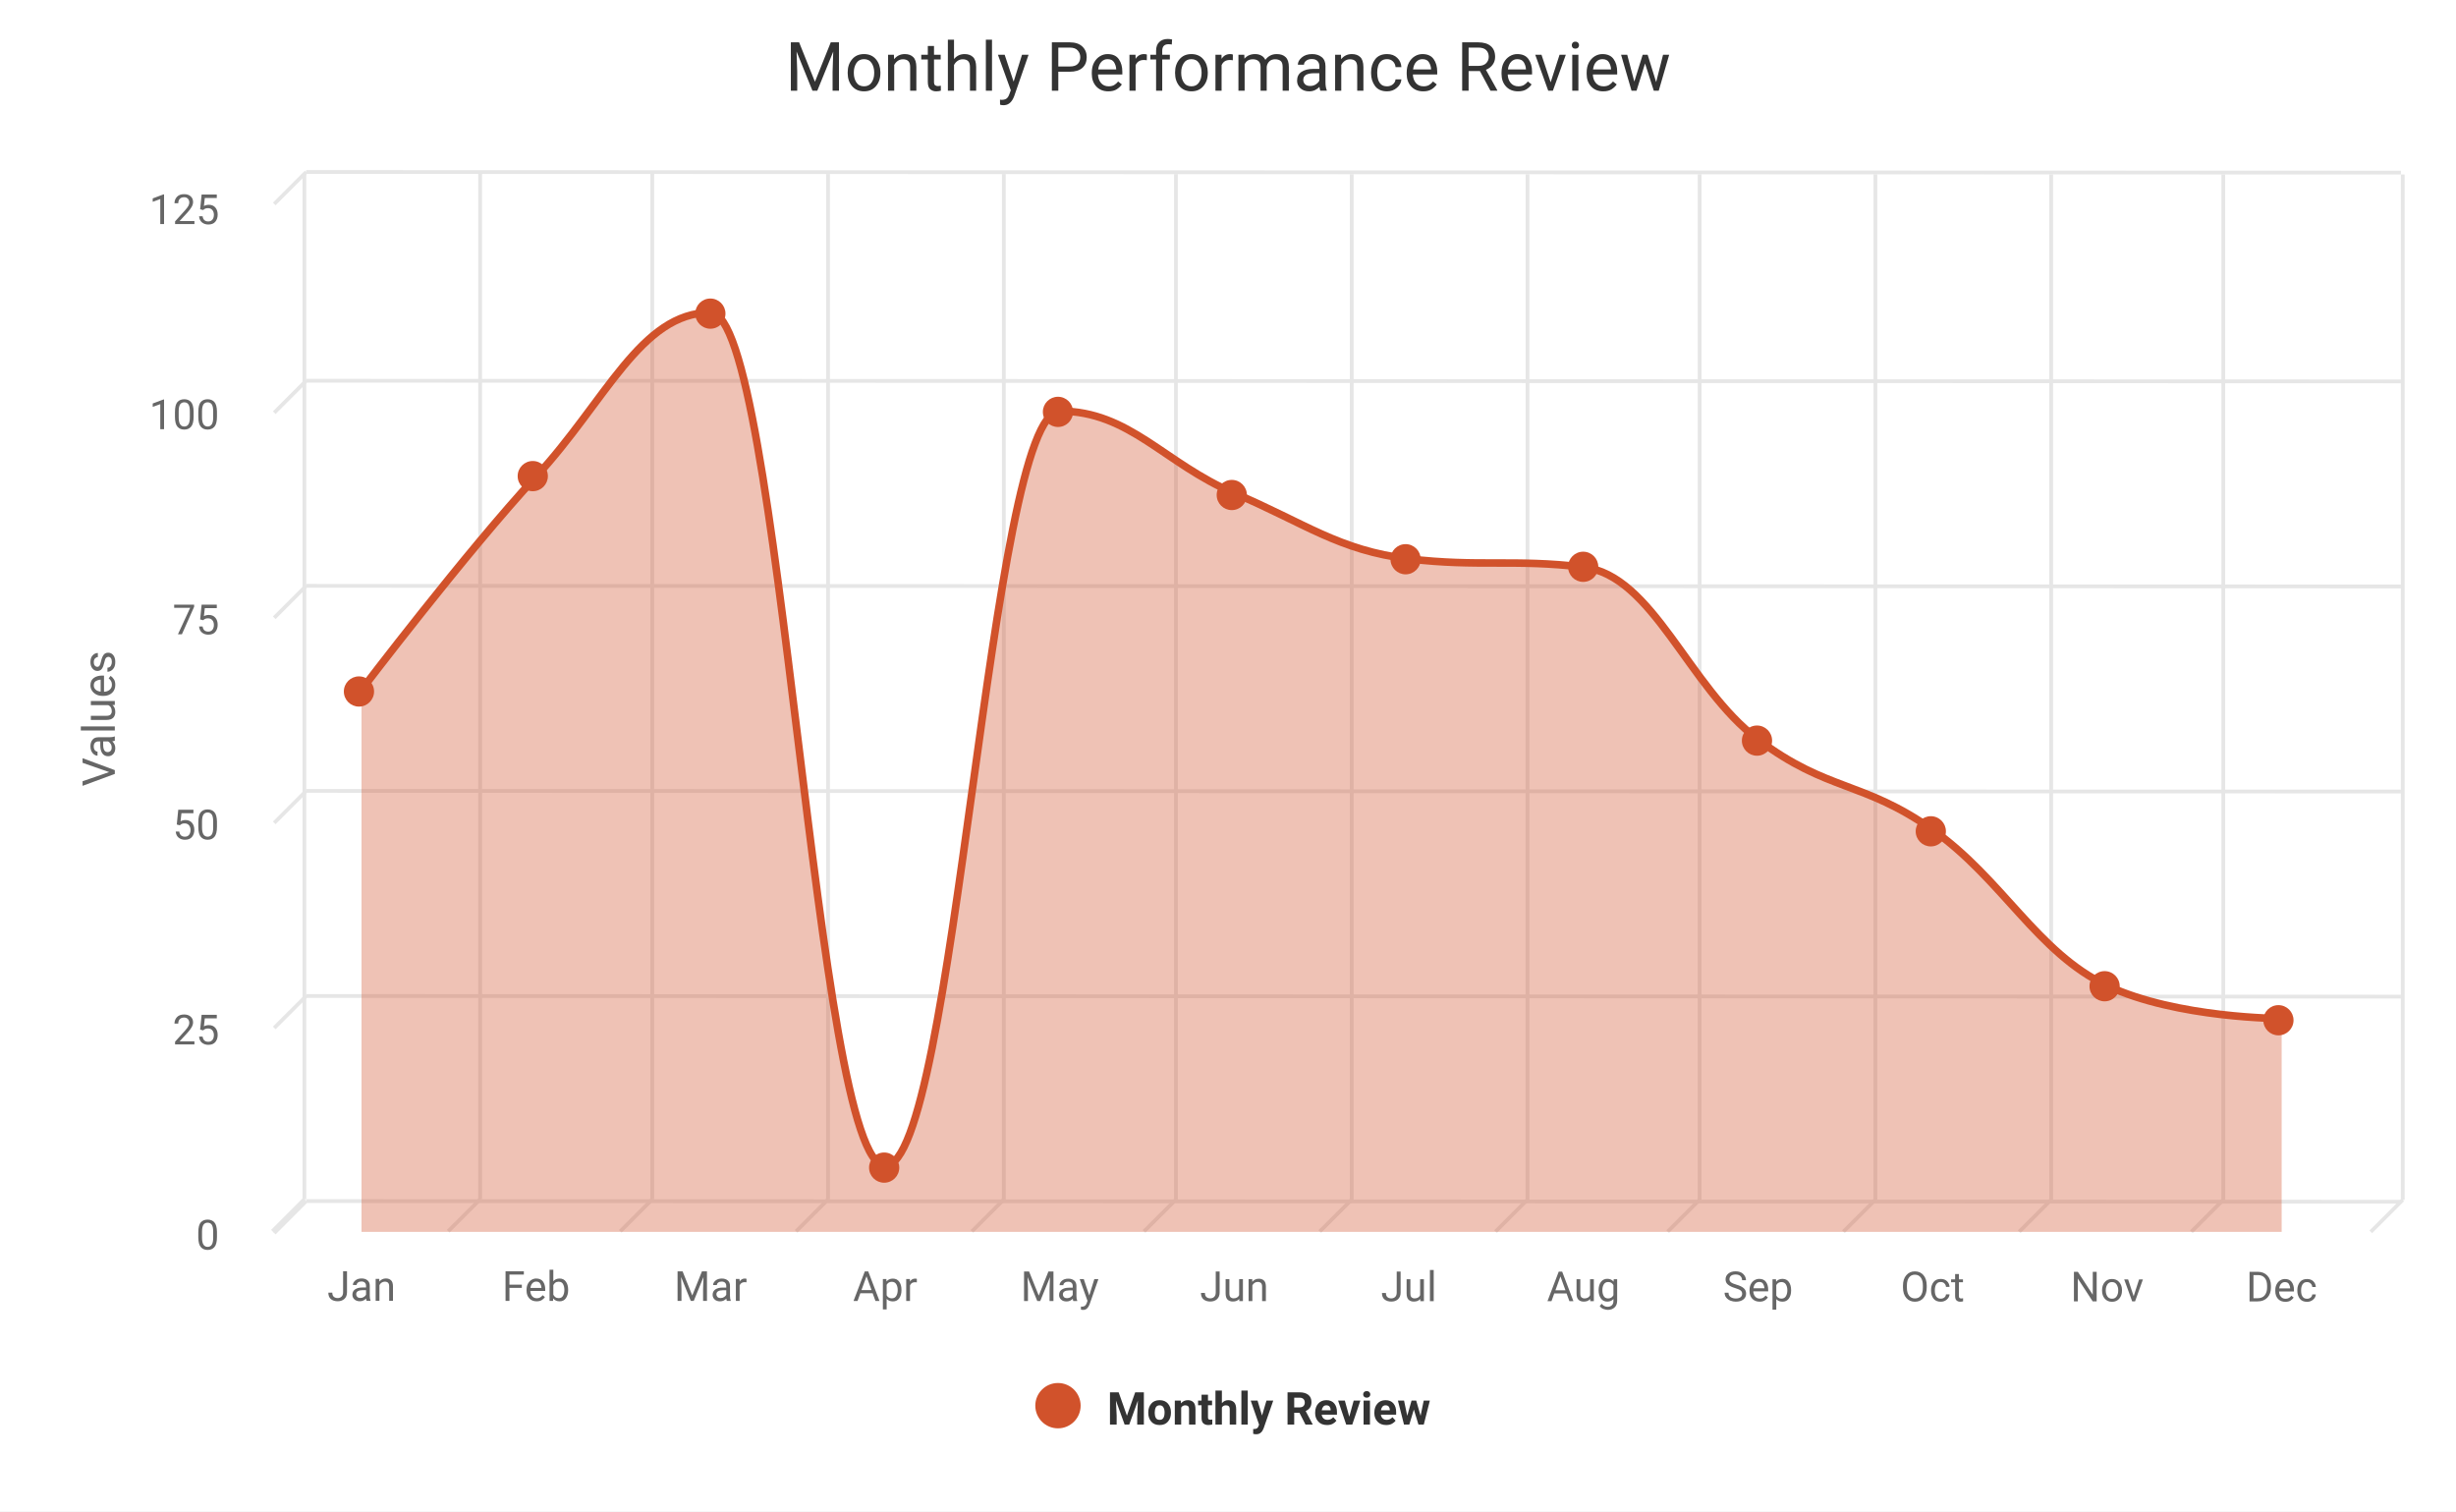
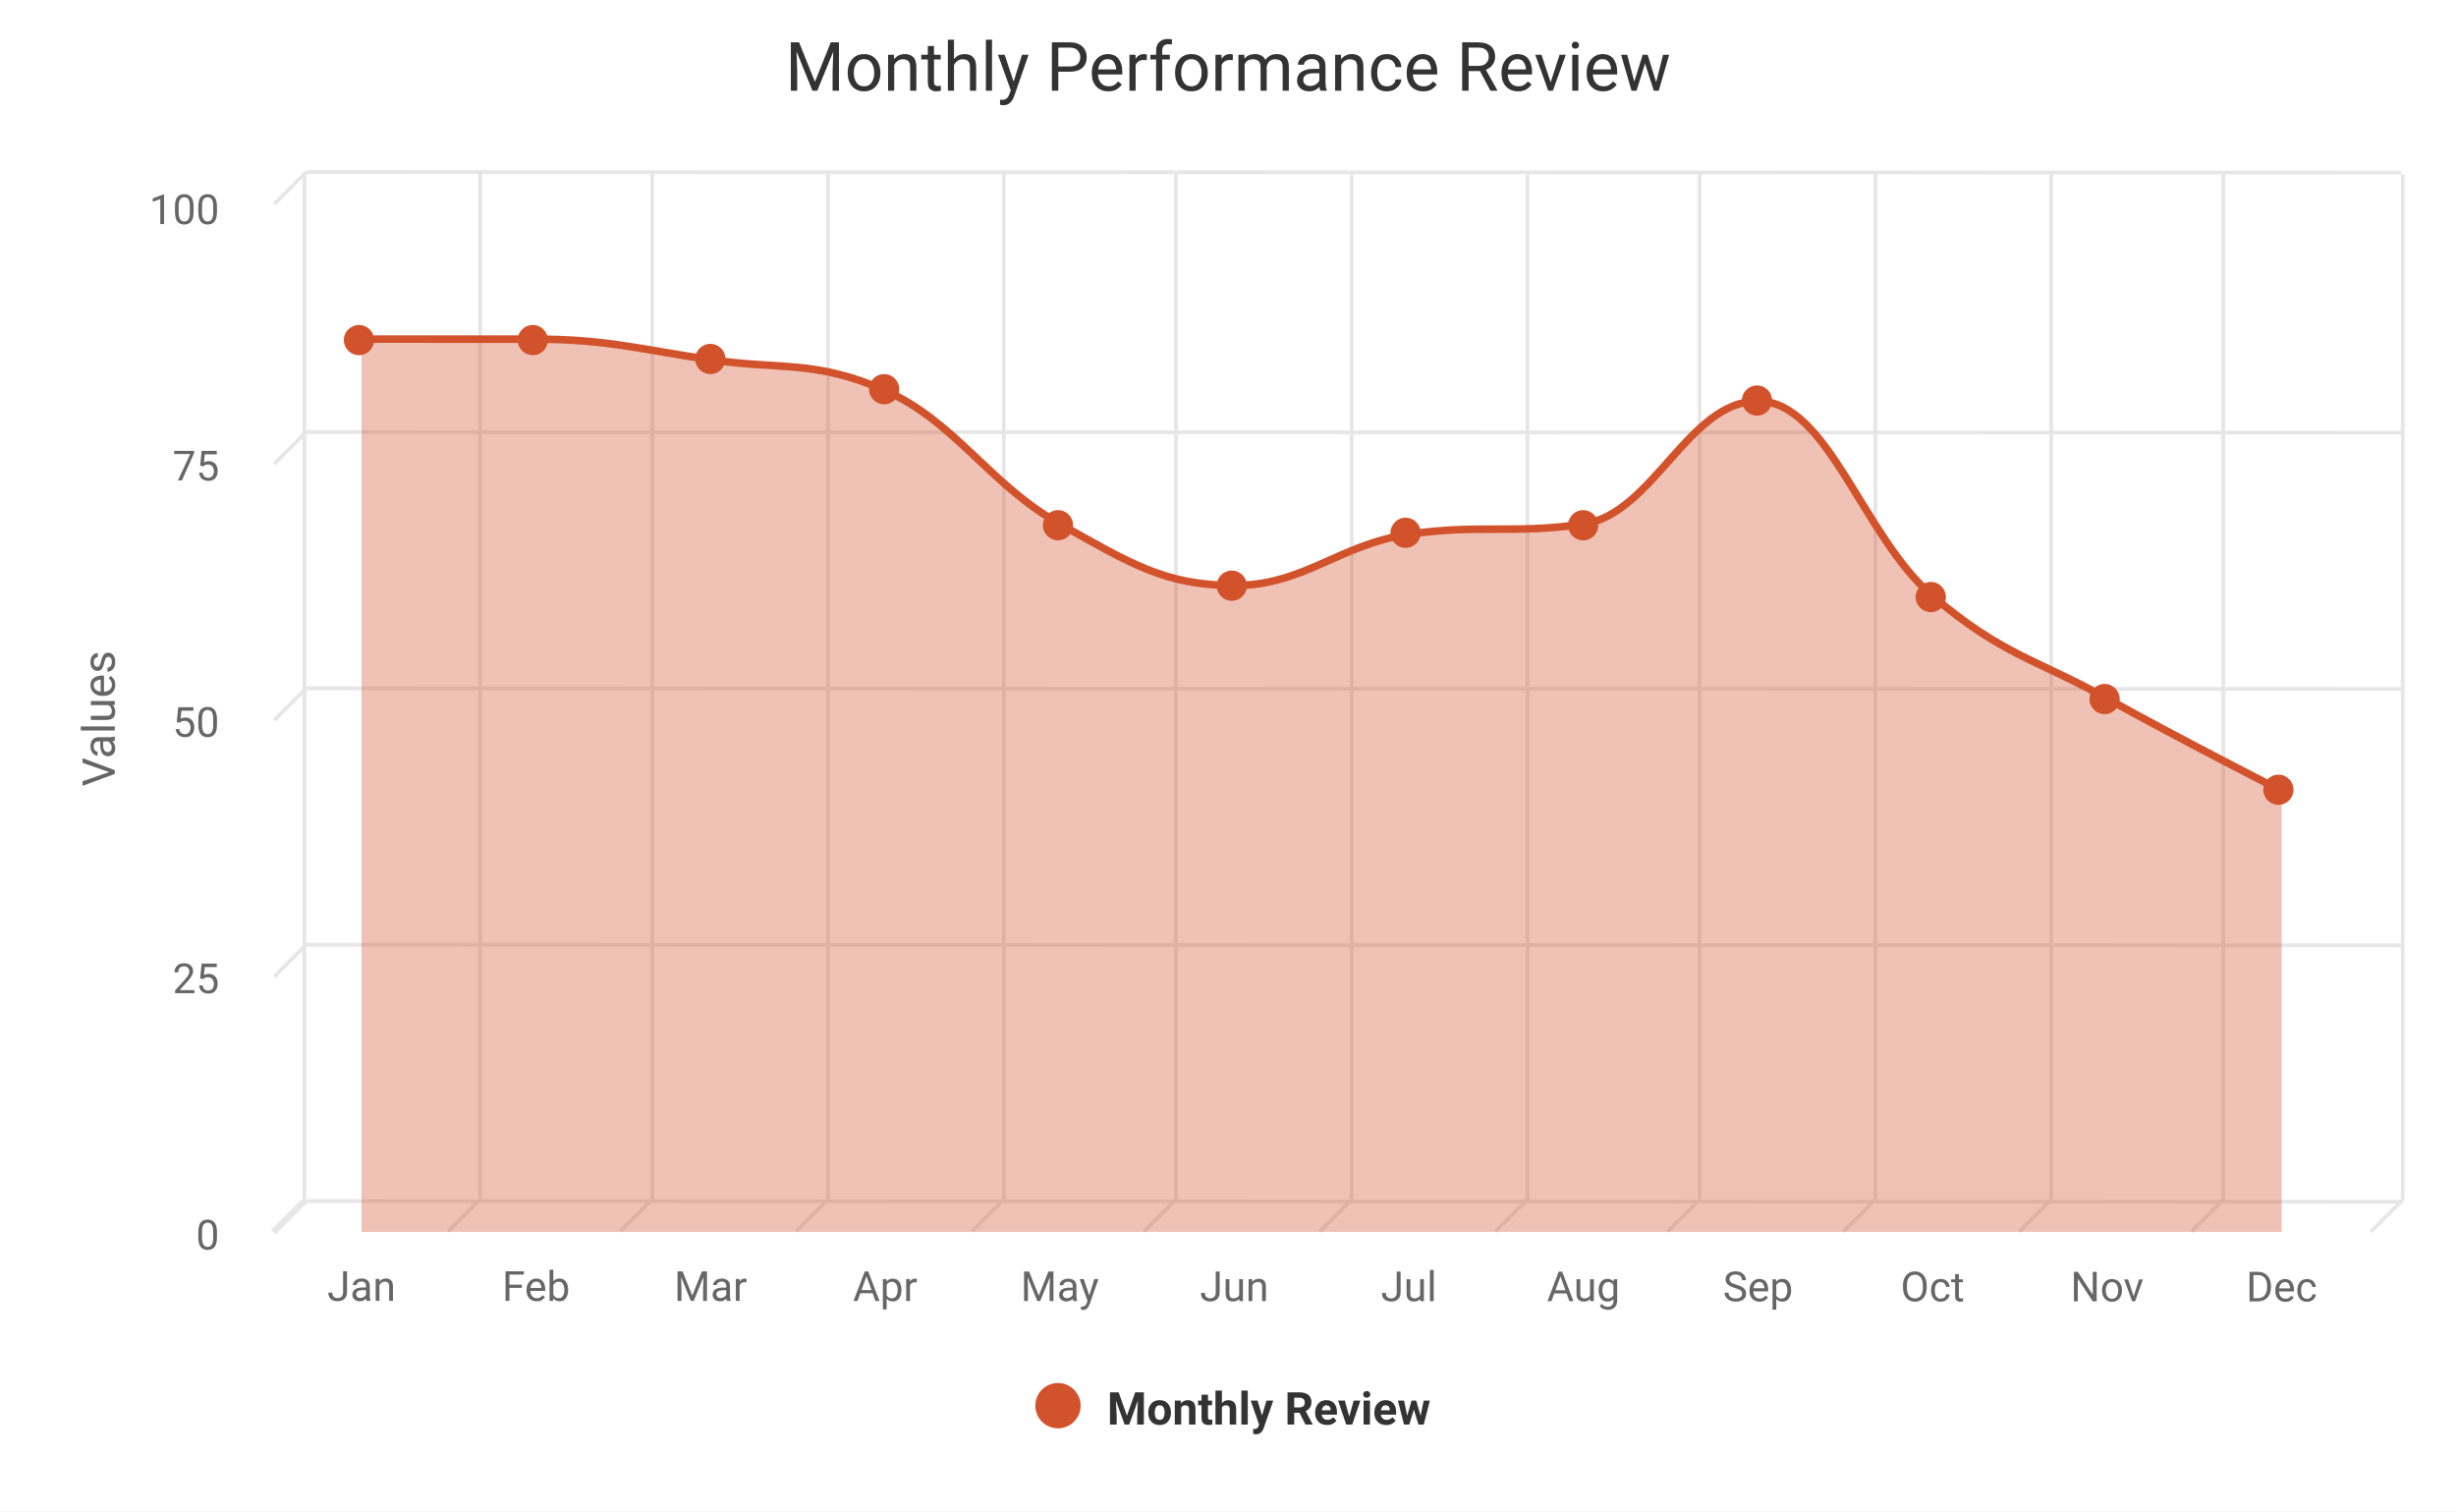
<svg xmlns="http://www.w3.org/2000/svg" version="1.1" class="highcharts-root" style="font-family: Roboto; font-size: 12px;" width="650" height="400" viewBox="0 0 650 400" aria-label="Interactive chart" aria-hidden="false">
  <defs aria-hidden="true">
-     <clipPath id="highcharts-rqmbkfw-5158-">
+     <clipPath id="highcharts-jren4wh-1642-">
      <rect x="0" y="0" width="650" height="400" fill="none" />
    </clipPath>
-     <clipPath id="highcharts-rqmbkfw-5171-">
+     <clipPath id="highcharts-jren4wh-1655-">
      <rect x="0" y="0" width="650" height="400" fill="none" />
    </clipPath>
  </defs>
  <rect fill="#ffffff" class="highcharts-background" x="0" y="0" width="650" height="400" rx="0" ry="0" aria-hidden="true" />
  <g stroke-linejoin="round" class="highcharts-3d-frame highcharts-3d-frame-bottom" data-z-index="-1000" aria-hidden="true">
    <path fill="none" d="M 71.613 326.8 L 626.96 326.969 L 635.435 318.495 L 80.088 318.326 Z" visibility="hidden" />
    <path fill="none" d="M 81.04 317.374 L 635.418 317.543 L 626.96 326 L 72.582 325.831 Z" />
    <path fill="none" d="M 71.613 326.8 L 80.088 318.326 L 81.04 317.374 L 72.582 325.831 Z" visibility="hidden" />
    <path fill="none" d="M 635.435 318.495 L 626.96 326.969 L 626.96 326 L 635.418 317.543 Z" />
    <path fill="none" d="M 626.96 326.969 L 71.613 326.8 L 72.582 325.831 L 626.96 326 Z" />
    <path fill="none" d="M 80.088 318.326 L 635.435 318.495 L 635.418 317.543 L 81.04 317.374 Z" visibility="hidden" />
  </g>
  <g stroke-linejoin="round" class="highcharts-3d-frame highcharts-3d-frame-left" data-z-index="-1000" aria-hidden="true">
    <path fill="none" d="M 71.613 326.8 L 72.582 325.831 L 81.04 317.374 L 80.088 318.326 Z" visibility="hidden" />
    <path fill="none" d="M 80.088 45.983 L 81.04 46 L 72.582 54.457 L 71.613 54.457 Z" />
    <path fill="none" d="M 80.088 318.326 L 80.088 45.983 L 71.613 54.457 L 71.613 326.8 Z" visibility="hidden" />
    <path fill="none" d="M 81.04 46 L 81.04 317.374 L 72.582 325.831 L 72.582 54.457 Z" />
    <path fill="none" d="M 71.613 326.8 L 71.613 54.457 L 72.582 54.457 L 72.582 325.831 Z" />
    <path fill="none" d="M 80.088 45.983 L 80.088 318.326 L 81.04 317.374 L 81.04 46 Z" visibility="hidden" />
  </g>
  <g stroke-linejoin="round" class="highcharts-3d-frame highcharts-3d-frame-back" data-z-index="-1000" aria-hidden="true">
    <path fill="none" d="M 635.435 318.495 L 80.088 318.326 L 81.04 317.374 L 635.418 317.543 Z" visibility="hidden" />
    <path fill="none" d="M 80.088 45.983 L 635.435 46.152 L 635.418 46.169 L 81.04 46 Z" />
    <path fill="none" d="M 80.088 318.326 L 80.088 45.983 L 81.04 46 L 81.04 317.374 Z" visibility="hidden" />
    <path fill="none" d="M 635.435 46.152 L 635.435 318.495 L 635.418 317.543 L 635.418 46.169 Z" />
    <path fill="none" d="M 81.04 46 L 635.418 46.169 L 635.418 317.543 L 81.04 317.374 Z" />
    <path fill="none" d="M 80.088 318.326 L 635.435 318.495 L 635.435 46.152 L 80.088 45.983 Z" visibility="hidden" />
  </g>
  <rect fill="none" class="highcharts-plot-background" x="68" y="46" width="572" height="280" aria-hidden="true" />
  <g class="highcharts-pane-group" data-z-index="0" aria-hidden="true" />
  <g class="highcharts-grid highcharts-xaxis-grid" data-z-index="1" aria-hidden="true">
    <path fill="none" stroke="#e6e6e6" stroke-width="1" stroke-dasharray="none" data-z-index="1" class="highcharts-grid-line" d="M 127.077 46.014 L 127.077 317.388 M 118.618 325.845 L 127.077 317.388" opacity="1" />
    <path fill="none" stroke="#e6e6e6" stroke-width="1" stroke-dasharray="none" data-z-index="1" class="highcharts-grid-line" d="M 172.629 46.028 L 172.629 317.402 M 164.17 325.859 L 172.629 317.402" opacity="1" />
    <path fill="none" stroke="#e6e6e6" stroke-width="1" stroke-dasharray="none" data-z-index="1" class="highcharts-grid-line" d="M 219.15 46.042 L 219.15 317.416 M 210.692 325.873 L 219.15 317.416" opacity="1" />
    <path fill="none" stroke="#e6e6e6" stroke-width="1" stroke-dasharray="none" data-z-index="1" class="highcharts-grid-line" d="M 265.671 46.056 L 265.671 317.43 M 257.213 325.887 L 265.671 317.43" opacity="1" />
    <path fill="none" stroke="#e6e6e6" stroke-width="1" stroke-dasharray="none" data-z-index="1" class="highcharts-grid-line" d="M 311.224 46.07 L 311.224 317.444 M 302.765 325.901 L 311.224 317.444" opacity="1" />
    <path fill="none" stroke="#e6e6e6" stroke-width="1" stroke-dasharray="none" data-z-index="1" class="highcharts-grid-line" d="M 357.745 46.084 L 357.745 317.458 M 349.286 325.915 L 357.745 317.458" opacity="1" />
    <path fill="none" stroke="#e6e6e6" stroke-width="1" stroke-dasharray="none" data-z-index="1" class="highcharts-grid-line" d="M 404.266 46.098 L 404.266 317.472 M 395.807 325.93 L 404.266 317.472" opacity="1" />
    <path fill="none" stroke="#e6e6e6" stroke-width="1" stroke-dasharray="none" data-z-index="1" class="highcharts-grid-line" d="M 449.818 46.112 L 449.818 317.486 M 441.359 325.943 L 449.818 317.486" opacity="1" />
    <path fill="none" stroke="#e6e6e6" stroke-width="1" stroke-dasharray="none" data-z-index="1" class="highcharts-grid-line" d="M 496.339 46.127 L 496.339 317.5 M 487.881 325.958 L 496.339 317.5" opacity="1" />
    <path fill="none" stroke="#e6e6e6" stroke-width="1" stroke-dasharray="none" data-z-index="1" class="highcharts-grid-line" d="M 542.86 46.141 L 542.86 317.514 M 534.402 325.972 L 542.86 317.514" opacity="1" />
    <path fill="none" stroke="#e6e6e6" stroke-width="1" stroke-dasharray="none" data-z-index="1" class="highcharts-grid-line" d="M 588.412 46.155 L 588.412 317.528 M 579.954 325.986 L 588.412 317.528" opacity="1" />
    <path fill="none" stroke="#e6e6e6" stroke-width="1" stroke-dasharray="none" data-z-index="1" class="highcharts-grid-line" d="M 635.903 46.169 L 635.903 317.543 M 627.444 326 L 635.903 317.543" opacity="1" />
    <path fill="none" stroke="#e6e6e6" stroke-width="1" stroke-dasharray="none" data-z-index="1" class="highcharts-grid-line" d="M 80.556 46 L 80.556 317.374 M 72.097 325.831 L 80.556 317.374" opacity="1" />
  </g>
  <g class="highcharts-grid highcharts-zaxis-grid" data-z-index="1" aria-hidden="true" />
  <g class="highcharts-grid highcharts-yaxis-grid" data-z-index="1" aria-hidden="true">
    <path fill="none" stroke="#e6e6e6" stroke-width="1" stroke-dasharray="none" data-z-index="1" class="highcharts-grid-line" d="M 81.04 317.858 L 635.418 318.027 M 72.582 326.316 L 81.04 317.858" opacity="1" />
-     <path fill="none" stroke="#e6e6e6" stroke-width="1" stroke-dasharray="none" data-z-index="1" class="highcharts-grid-line" d="M 81.04 263.584 L 635.418 263.752 M 72.582 272.041 L 81.04 263.584" opacity="1" />
-     <path fill="none" stroke="#e6e6e6" stroke-width="1" stroke-dasharray="none" data-z-index="1" class="highcharts-grid-line" d="M 81.04 209.309 L 635.418 209.478 M 72.582 217.766 L 81.04 209.309" opacity="1" />
-     <path fill="none" stroke="#e6e6e6" stroke-width="1" stroke-dasharray="none" data-z-index="1" class="highcharts-grid-line" d="M 81.04 155.034 L 635.418 155.203 M 72.582 163.491 L 81.04 155.034" opacity="1" />
-     <path fill="none" stroke="#e6e6e6" stroke-width="1" stroke-dasharray="none" data-z-index="1" class="highcharts-grid-line" d="M 81.04 100.759 L 635.418 100.928 M 72.582 109.217 L 81.04 100.759" opacity="1" />
+     <path fill="none" stroke="#e6e6e6" stroke-width="1" stroke-dasharray="none" data-z-index="1" class="highcharts-grid-line" d="M 81.04 250.015 L 635.418 250.184 M 72.582 258.472 L 81.04 250.015" opacity="1" />
+     <path fill="none" stroke="#e6e6e6" stroke-width="1" stroke-dasharray="none" data-z-index="1" class="highcharts-grid-line" d="M 81.04 182.171 L 635.418 182.34 M 72.582 190.629 L 81.04 182.171" opacity="1" />
+     <path fill="none" stroke="#e6e6e6" stroke-width="1" stroke-dasharray="none" data-z-index="1" class="highcharts-grid-line" d="M 81.04 114.328 L 635.418 114.497 M 72.582 122.785 L 81.04 114.328" opacity="1" />
    <path fill="none" stroke="#e6e6e6" stroke-width="1" stroke-dasharray="none" data-z-index="1" class="highcharts-grid-line" d="M 81.04 45.515 L 635.418 45.684 M 72.582 53.973 L 81.04 45.515" opacity="1" />
  </g>
  <rect fill="none" class="highcharts-plot-border" data-z-index="1" x="68" y="46" width="572" height="280" aria-hidden="true" />
  <g class="highcharts-axis highcharts-xaxis" data-z-index="2" aria-hidden="true">
    <path fill="none" class="highcharts-axis-line" stroke="#ccd6eb" stroke-width="1" data-z-index="7" d="M 0 0" />
  </g>
  <g class="highcharts-axis highcharts-zaxis" data-z-index="2" aria-hidden="true">
    <path fill="none" class="highcharts-axis-line" data-z-index="7" d="M 0 0" />
  </g>
  <g class="highcharts-axis highcharts-yaxis" data-z-index="2" aria-hidden="true">
    <text x="30.385" data-z-index="7" text-anchor="middle" transform="translate(0,0) rotate(270 30.3852 190.1442)" class="highcharts-axis-title" style="color: rgb(102, 102, 102); fill: rgb(102, 102, 102);" y="190.144" z="12.577">Values</text>
    <path fill="none" class="highcharts-axis-line" data-z-index="7" d="M 0 0" />
  </g>
  <g class="highcharts-series-group" data-z-index="3" aria-hidden="false">
-     <g class="highcharts-series highcharts-series-0 highcharts-areaspline-series" data-z-index="0.1" opacity="1" transform="translate(68,46) scale(1 1)" clip-path="url(#highcharts-rqmbkfw-5171-)" aria-hidden="true">
-       <path fill="rgb(209,82,43)" fill-opacity="0.35" d="M 27.681 136.553 C 27.681 136.553 55.4 100.089 73.879 80.121 C 92.358 60.154 101.598 36.715 120.077 36.715 C 138.556 36.715 147.796 262.512 166.275 262.512 C 184.755 262.512 193.994 62.795 212.473 62.795 C 230.953 62.795 240.192 76.698 258.672 84.519 C 277.151 92.341 286.39 99.716 304.87 101.901 C 323.349 104.086 332.589 101.901 351.068 104.086 C 369.547 106.272 378.787 135.791 397.266 149.691 C 415.745 163.591 424.985 160.555 443.464 173.586 C 461.943 186.618 471.183 206.151 489.662 214.849 C 508.142 223.547 535.861 223.547 535.861 223.547 L 535.861 280 C 535.861 280 508.142 280 489.662 280 C 471.183 280 461.943 280 443.464 280 C 424.985 280 415.745 280 397.266 280 C 378.787 280 369.547 280 351.068 280 C 332.589 280 323.349 280 304.87 280 C 286.39 280 277.151 280 258.672 280 C 240.192 280 230.953 280 212.473 280 C 193.994 280 184.755 280 166.275 280 C 147.796 280 138.556 280 120.077 280 C 101.598 280 92.358 280 73.879 280 C 55.4 280 27.681 280 27.681 280 Z" class="highcharts-area" data-z-index="0" />
-       <path fill="none" d="M 27.681 136.553 C 27.681 136.553 55.4 100.089 73.879 80.121 C 92.358 60.154 101.598 36.715 120.077 36.715 C 138.556 36.715 147.796 262.512 166.275 262.512 C 184.755 262.512 193.994 62.795 212.473 62.795 C 230.953 62.795 240.192 76.698 258.672 84.519 C 277.151 92.341 286.39 99.716 304.87 101.901 C 323.349 104.086 332.589 101.901 351.068 104.086 C 369.547 106.272 378.787 135.791 397.266 149.691 C 415.745 163.591 424.985 160.555 443.464 173.586 C 461.943 186.618 471.183 206.151 489.662 214.849 C 508.142 223.547 535.861 223.547 535.861 223.547" class="highcharts-graph" data-z-index="1" stroke="#d1522b" stroke-width="2" stroke-linejoin="round" stroke-linecap="round" />
+     <g class="highcharts-series highcharts-series-0 highcharts-areaspline-series" data-z-index="0.1" opacity="1" transform="translate(68,46) scale(1 1)" clip-path="url(#highcharts-jren4wh-1655-)" aria-hidden="true">
+       <path fill="rgb(209,82,43)" fill-opacity="0.35" d="M 27.681 43.743 C 27.681 43.743 55.4 43.743 73.879 43.757 C 92.358 43.771 101.598 46.479 120.077 49.199 C 138.556 51.918 147.796 49.199 166.275 57.354 C 184.755 65.509 193.994 82.329 212.473 92.647 C 230.953 102.964 240.192 108.943 258.672 108.943 C 277.151 108.943 286.39 98.088 304.87 95.388 C 323.349 92.689 332.589 95.388 351.068 92.689 C 369.547 89.989 378.787 60.138 397.266 60.138 C 415.745 60.138 424.985 95.968 443.464 111.713 C 461.943 127.458 471.183 128.547 489.662 138.865 C 508.142 149.182 535.861 163.302 535.861 163.302 L 535.861 280 C 535.861 280 508.142 280 489.662 280 C 471.183 280 461.943 280 443.464 280 C 424.985 280 415.745 280 397.266 280 C 378.787 280 369.547 280 351.068 280 C 332.589 280 323.349 280 304.87 280 C 286.39 280 277.151 280 258.672 280 C 240.192 280 230.953 280 212.473 280 C 193.994 280 184.755 280 166.275 280 C 147.796 280 138.556 280 120.077 280 C 101.598 280 92.358 280 73.879 280 C 55.4 280 27.681 280 27.681 280 Z" class="highcharts-area" data-z-index="0" />
+       <path fill="none" d="M 27.681 43.743 C 27.681 43.743 55.4 43.743 73.879 43.757 C 92.358 43.771 101.598 46.479 120.077 49.199 C 138.556 51.918 147.796 49.199 166.275 57.354 C 184.755 65.509 193.994 82.329 212.473 92.647 C 230.953 102.964 240.192 108.943 258.672 108.943 C 277.151 108.943 286.39 98.088 304.87 95.388 C 323.349 92.689 332.589 95.388 351.068 92.689 C 369.547 89.989 378.787 60.138 397.266 60.138 C 415.745 60.138 424.985 95.968 443.464 111.713 C 461.943 127.458 471.183 128.547 489.662 138.865 C 508.142 149.182 535.861 163.302 535.861 163.302" class="highcharts-graph" data-z-index="1" stroke="#d1522b" stroke-width="2" stroke-linejoin="round" stroke-linecap="round" />
    </g>
    <g class="highcharts-markers highcharts-series-0 highcharts-areaspline-series" data-z-index="0.1" opacity="1" transform="translate(68,46) scale(1 1)" clip-path="none" aria-hidden="false">
-       <path fill="#d1522b" d="M 27 141 A 4 4 0 1 1 27.004 141 Z" opacity="1" class="highcharts-point" tabindex="-1" role="img" aria-label="Jan, 66 units. Monthly Review." style="outline: none;" />
-       <path fill="#d1522b" d="M 73 84 A 4 4 0 1 1 73.004 84 Z" opacity="1" class="highcharts-point" tabindex="-1" role="img" aria-label="Feb, 92 units. Monthly Review." style="outline: none;" />
-       <path fill="#d1522b" d="M 120 41 A 4 4 0 1 1 120.004 41 Z" opacity="1" class="highcharts-point" tabindex="-1" role="img" aria-label="Mar, 112 units. Monthly Review." style="outline: none;" />
-       <path fill="#d1522b" d="M 166 267 A 4 4 0 1 1 166.004 267 Z" opacity="1" class="highcharts-point" tabindex="-1" role="img" aria-label="Apr, 8 units. Monthly Review." style="outline: none;" />
-       <path fill="#d1522b" d="M 212 67 A 4 4 0 1 1 212.004 67 Z" opacity="1" class="highcharts-point" tabindex="-1" role="img" aria-label="May, 100 units. Monthly Review." style="outline: none;" />
-       <path fill="#d1522b" d="M 258 89 A 4 4 0 1 1 258.004 89 Z" opacity="1" class="highcharts-point" tabindex="-1" role="img" aria-label="Jun, 90 units. Monthly Review." style="outline: none;" />
-       <path fill="#d1522b" d="M 304 106 A 4 4 0 1 1 304.004 106 Z" opacity="1" class="highcharts-point" tabindex="-1" role="img" aria-label="Jul, 82 units. Monthly Review." style="outline: none;" />
-       <path fill="#d1522b" d="M 351 108 A 4 4 0 1 1 351.004 108 Z" opacity="1" class="highcharts-point" tabindex="-1" role="img" aria-label="Aug, 81 units. Monthly Review." style="outline: none;" />
-       <path fill="#d1522b" d="M 397 154 A 4 4 0 1 1 397.004 154 Z" opacity="1" class="highcharts-point" tabindex="-1" role="img" aria-label="Sep, 60 units. Monthly Review." style="outline: none;" />
-       <path fill="#d1522b" d="M 443 178 A 4 4 0 1 1 443.004 178 Z" opacity="1" class="highcharts-point" tabindex="-1" role="img" aria-label="Oct, 49 units. Monthly Review." style="outline: none;" />
-       <path fill="#d1522b" d="M 489 219 A 4 4 0 1 1 489.004 219 Z" opacity="1" class="highcharts-point" tabindex="-1" role="img" aria-label="Nov, 30 units. Monthly Review." style="outline: none;" />
-       <path fill="#d1522b" d="M 535 228 A 4 4 0 1 1 535.004 228 Z" opacity="1" class="highcharts-point" tabindex="-1" role="img" aria-label="Dec, 26 units. Monthly Review." style="outline: none;" />
+       <path fill="#d1522b" d="M 27 48 A 4 4 0 1 1 27.004 48 Z" opacity="1" class="highcharts-point" tabindex="-1" role="img" aria-label="Jan, 87 units. Monthly Review." style="outline: none;" />
+       <path fill="#d1522b" d="M 73 48 A 4 4 0 1 1 73.004 48 Z" opacity="1" class="highcharts-point" tabindex="-1" role="img" aria-label="Feb, 87 units. Monthly Review." style="outline: none;" />
+       <path fill="#d1522b" d="M 120 53 A 4 4 0 1 1 120.004 53 Z" opacity="1" class="highcharts-point" tabindex="-1" role="img" aria-label="Mar, 85 units. Monthly Review." style="outline: none;" />
+       <path fill="#d1522b" d="M 166 61 A 4 4 0 1 1 166.004 61 Z" opacity="1" class="highcharts-point" tabindex="-1" role="img" aria-label="Apr, 82 units. Monthly Review." style="outline: none;" />
+       <path fill="#d1522b" d="M 212 97 A 4 4 0 1 1 212.004 97 Z" opacity="1" class="highcharts-point" tabindex="-1" role="img" aria-label="May, 69 units. Monthly Review." style="outline: none;" />
+       <path fill="#d1522b" d="M 258 113 A 4 4 0 1 1 258.004 113 Z" opacity="1" class="highcharts-point" tabindex="-1" role="img" aria-label="Jun, 63 units. Monthly Review." style="outline: none;" />
+       <path fill="#d1522b" d="M 304 99 A 4 4 0 1 1 304.004 99 Z" opacity="1" class="highcharts-point" tabindex="-1" role="img" aria-label="Jul, 68 units. Monthly Review." style="outline: none;" />
+       <path fill="#d1522b" d="M 351 97 A 4 4 0 1 1 351.004 97 Z" opacity="1" class="highcharts-point" tabindex="-1" role="img" aria-label="Aug, 69 units. Monthly Review." style="outline: none;" />
+       <path fill="#d1522b" d="M 397 64 A 4 4 0 1 1 397.004 64 Z" opacity="1" class="highcharts-point" tabindex="-1" role="img" aria-label="Sep, 81 units. Monthly Review." style="outline: none;" />
+       <path fill="#d1522b" d="M 443 116 A 4 4 0 1 1 443.004 116 Z" opacity="1" class="highcharts-point" tabindex="-1" role="img" aria-label="Oct, 62 units. Monthly Review." style="outline: none;" />
+       <path fill="#d1522b" d="M 489 143 A 4 4 0 1 1 489.004 143 Z" opacity="1" class="highcharts-point" tabindex="-1" role="img" aria-label="Nov, 52 units. Monthly Review." style="outline: none;" />
+       <path fill="#d1522b" d="M 535 167 A 4 4 0 1 1 535.004 167 Z" opacity="1" class="highcharts-point" tabindex="-1" role="img" aria-label="Dec, 43 units. Monthly Review." style="outline: none;" />
    </g>
  </g>
  <text x="325" text-anchor="middle" class="highcharts-title" data-z-index="4" style="color: rgb(51, 51, 51); font-size: 18px; fill: rgb(51, 51, 51);" y="24" aria-hidden="true">Monthly Performance Review</text>
  <text x="325" text-anchor="middle" class="highcharts-subtitle" data-z-index="4" style="color: rgb(102, 102, 102); fill: rgb(102, 102, 102);" y="45" aria-hidden="true" />
  <text x="10" text-anchor="start" class="highcharts-caption" data-z-index="4" style="color: rgb(102, 102, 102); fill: rgb(102, 102, 102);" y="397" aria-hidden="true" />
  <g class="highcharts-legend highcharts-no-tooltip" data-z-index="7" transform="translate(264,359)" aria-hidden="true">
    <rect fill="none" class="highcharts-legend-box" rx="0" ry="0" x="0" y="0" width="121" height="26" />
    <g data-z-index="1">
      <g>
        <g class="highcharts-legend-item highcharts-areaspline-series highcharts-color-undefined highcharts-series-0" data-z-index="1" transform="translate(8,3)">
          <text x="21" text-anchor="start" data-z-index="2" y="15" style="color: rgb(51, 51, 51); cursor: pointer; font-size: 12px; font-weight: bold; fill: rgb(51, 51, 51);">Monthly Review</text>
          <rect x="2" y="4" width="12" height="12" fill="#d1522b" rx="6" ry="6" class="highcharts-point" data-z-index="3" />
        </g>
      </g>
    </g>
  </g>
  <g class="highcharts-axis-labels highcharts-xaxis-labels" data-z-index="7" aria-hidden="true">
    <text x="95.681" style="color: rgb(102, 102, 102); cursor: default; font-size: 11px; fill: rgb(102, 102, 102);" text-anchor="middle" transform="translate(0,0)" y="344.256" z="14.542" opacity="1">Jan</text>
    <text x="141.879" style="color: rgb(102, 102, 102); cursor: default; font-size: 11px; fill: rgb(102, 102, 102);" text-anchor="middle" transform="translate(0,0)" y="344.27" z="13.736" opacity="1">Feb</text>
    <text x="188.077" style="color: rgb(102, 102, 102); cursor: default; font-size: 11px; fill: rgb(102, 102, 102);" text-anchor="middle" transform="translate(0,0)" y="344.284" z="12.929" opacity="1">Mar</text>
    <text x="234.275" style="color: rgb(102, 102, 102); cursor: default; font-size: 11px; fill: rgb(102, 102, 102);" text-anchor="middle" transform="translate(0,0)" y="344.298" z="12.123" opacity="1">Apr</text>
    <text x="280.473" style="color: rgb(102, 102, 102); cursor: default; font-size: 11px; fill: rgb(102, 102, 102);" text-anchor="middle" transform="translate(0,0)" y="344.312" z="11.317" opacity="1">May</text>
    <text x="326.672" style="color: rgb(102, 102, 102); cursor: default; font-size: 11px; fill: rgb(102, 102, 102);" text-anchor="middle" transform="translate(0,0)" y="344.326" z="10.51" opacity="1">Jun</text>
    <text x="372.87" style="color: rgb(102, 102, 102); cursor: default; font-size: 11px; fill: rgb(102, 102, 102);" text-anchor="middle" transform="translate(0,0)" y="344.34" z="9.704" opacity="1">Jul</text>
    <text x="419.068" style="color: rgb(102, 102, 102); cursor: default; font-size: 11px; fill: rgb(102, 102, 102);" text-anchor="middle" transform="translate(0,0)" y="344.354" z="8.898" opacity="1">Aug</text>
    <text x="465.266" style="color: rgb(102, 102, 102); cursor: default; font-size: 11px; fill: rgb(102, 102, 102);" text-anchor="middle" transform="translate(0,0)" y="344.368" z="8.092" opacity="1">Sep</text>
    <text x="511.464" style="color: rgb(102, 102, 102); cursor: default; font-size: 11px; fill: rgb(102, 102, 102);" text-anchor="middle" transform="translate(0,0)" y="344.382" z="7.285" opacity="1">Oct</text>
    <text x="557.662" style="color: rgb(102, 102, 102); cursor: default; font-size: 11px; fill: rgb(102, 102, 102);" text-anchor="middle" transform="translate(0,0)" y="344.396" z="6.479" opacity="1">Nov</text>
    <text x="603.861" style="color: rgb(102, 102, 102); cursor: default; font-size: 11px; fill: rgb(102, 102, 102);" text-anchor="middle" transform="translate(0,0)" y="344.41" z="5.673" opacity="1">Dec</text>
  </g>
  <g class="highcharts-axis-labels highcharts-zaxis-labels" data-z-index="7" aria-hidden="true" />
  <g class="highcharts-axis-labels highcharts-yaxis-labels" data-z-index="7" aria-hidden="true">
    <text x="58.042" style="color: rgb(102, 102, 102); cursor: default; font-size: 11px; fill: rgb(102, 102, 102);" text-anchor="end" transform="translate(0,0)" y="330.677" z="15.03" opacity="1">0</text>
-     <text x="58.042" style="color: rgb(102, 102, 102); cursor: default; font-size: 11px; fill: rgb(102, 102, 102);" text-anchor="end" transform="translate(0,0)" y="276.402" z="14.082" opacity="1">25</text>
-     <text x="58.042" style="color: rgb(102, 102, 102); cursor: default; font-size: 11px; fill: rgb(102, 102, 102);" text-anchor="end" transform="translate(0,0)" y="222.128" z="13.135" opacity="1">50</text>
-     <text x="58.042" style="color: rgb(102, 102, 102); cursor: default; font-size: 11px; fill: rgb(102, 102, 102);" text-anchor="end" transform="translate(0,0)" y="167.853" z="12.187" opacity="1">75</text>
-     <text x="58.042" style="color: rgb(102, 102, 102); cursor: default; font-size: 11px; fill: rgb(102, 102, 102);" text-anchor="end" transform="translate(0,0)" y="113.578" z="11.24" opacity="1">100</text>
-     <text x="58.042" text-anchor="end" transform="translate(0,0)" style="color: rgb(102, 102, 102); cursor: default; font-size: 11px; fill: rgb(102, 102, 102);" y="59.303" z="10.293" opacity="1">125</text>
+     <text x="58.042" style="color: rgb(102, 102, 102); cursor: default; font-size: 11px; fill: rgb(102, 102, 102);" text-anchor="end" transform="translate(0,0)" y="262.834" z="13.845" opacity="1">25</text>
+     <text x="58.042" style="color: rgb(102, 102, 102); cursor: default; font-size: 11px; fill: rgb(102, 102, 102);" text-anchor="end" transform="translate(0,0)" y="194.99" z="12.661" opacity="1">50</text>
+     <text x="58.042" style="color: rgb(102, 102, 102); cursor: default; font-size: 11px; fill: rgb(102, 102, 102);" text-anchor="end" transform="translate(0,0)" y="127.147" z="11.477" opacity="1">75</text>
+     <text x="58.042" style="color: rgb(102, 102, 102); cursor: default; font-size: 11px; fill: rgb(102, 102, 102);" text-anchor="end" transform="translate(0,0)" y="59.303" z="10.293" opacity="1">100</text>
  </g>
  <g stroke-linejoin="round" class="highcharts-3d-frame highcharts-3d-frame-top" data-z-index="1000" aria-hidden="true">
    <path fill="none" d="M 80.088 45.983 L 635.435 46.152 L 626.96 54.626 L 71.613 54.457 Z" visibility="hidden" />
    <path fill="none" d="M 72.582 54.457 L 626.96 54.626 L 635.418 46.169 L 81.04 46 Z" visibility="hidden" />
    <path fill="none" d="M 80.088 45.983 L 71.613 54.457 L 72.582 54.457 L 81.04 46 Z" visibility="hidden" />
    <path fill="none" d="M 626.96 54.626 L 635.435 46.152 L 635.418 46.169 L 626.96 54.626 Z" visibility="hidden" />
    <path fill="none" d="M 71.613 54.457 L 626.96 54.626 L 626.96 54.626 L 72.582 54.457 Z" visibility="hidden" />
    <path fill="none" d="M 635.435 46.152 L 80.088 45.983 L 81.04 46 L 635.418 46.169 Z" visibility="hidden" />
  </g>
  <g stroke-linejoin="round" class="highcharts-3d-frame highcharts-3d-frame-right" data-z-index="1000" aria-hidden="true">
    <path fill="none" d="M 635.435 318.495 L 635.418 317.543 L 626.96 326 L 626.96 326.969 Z" visibility="hidden" />
    <path fill="none" d="M 626.96 54.626 L 626.96 54.626 L 635.418 46.169 L 635.435 46.152 Z" visibility="hidden" />
    <path fill="none" d="M 626.96 54.626 L 626.96 326 L 635.418 317.543 L 635.418 46.169 Z" visibility="hidden" />
    <path fill="none" d="M 626.96 326.969 L 626.96 54.626 L 635.435 46.152 L 635.435 318.495 Z" visibility="hidden" />
    <path fill="none" d="M 626.96 54.626 L 626.96 326.969 L 626.96 326 L 626.96 54.626 Z" visibility="hidden" />
    <path fill="none" d="M 635.435 318.495 L 635.435 46.152 L 635.418 46.169 L 635.418 317.543 Z" visibility="hidden" />
  </g>
  <g stroke-linejoin="round" class="highcharts-3d-frame highcharts-3d-frame-front" data-z-index="1000" aria-hidden="true">
    <path fill="none" d="M 71.613 326.8 L 626.96 326.969 L 626.96 326 L 72.582 325.831 Z" visibility="hidden" />
    <path fill="none" d="M 626.96 54.626 L 71.613 54.457 L 72.582 54.457 L 626.96 54.626 Z" visibility="hidden" />
    <path fill="none" d="M 71.613 54.457 L 71.613 326.8 L 72.582 325.831 L 72.582 54.457 Z" visibility="hidden" />
    <path fill="none" d="M 626.96 326.969 L 626.96 54.626 L 626.96 54.626 L 626.96 326 Z" visibility="hidden" />
    <path fill="none" d="M 626.96 54.626 L 72.582 54.457 L 72.582 325.831 L 626.96 326 Z" visibility="hidden" />
    <path fill="none" d="M 626.96 326.969 L 71.613 326.8 L 71.613 54.457 L 626.96 54.626 Z" visibility="hidden" />
  </g>
</svg>
